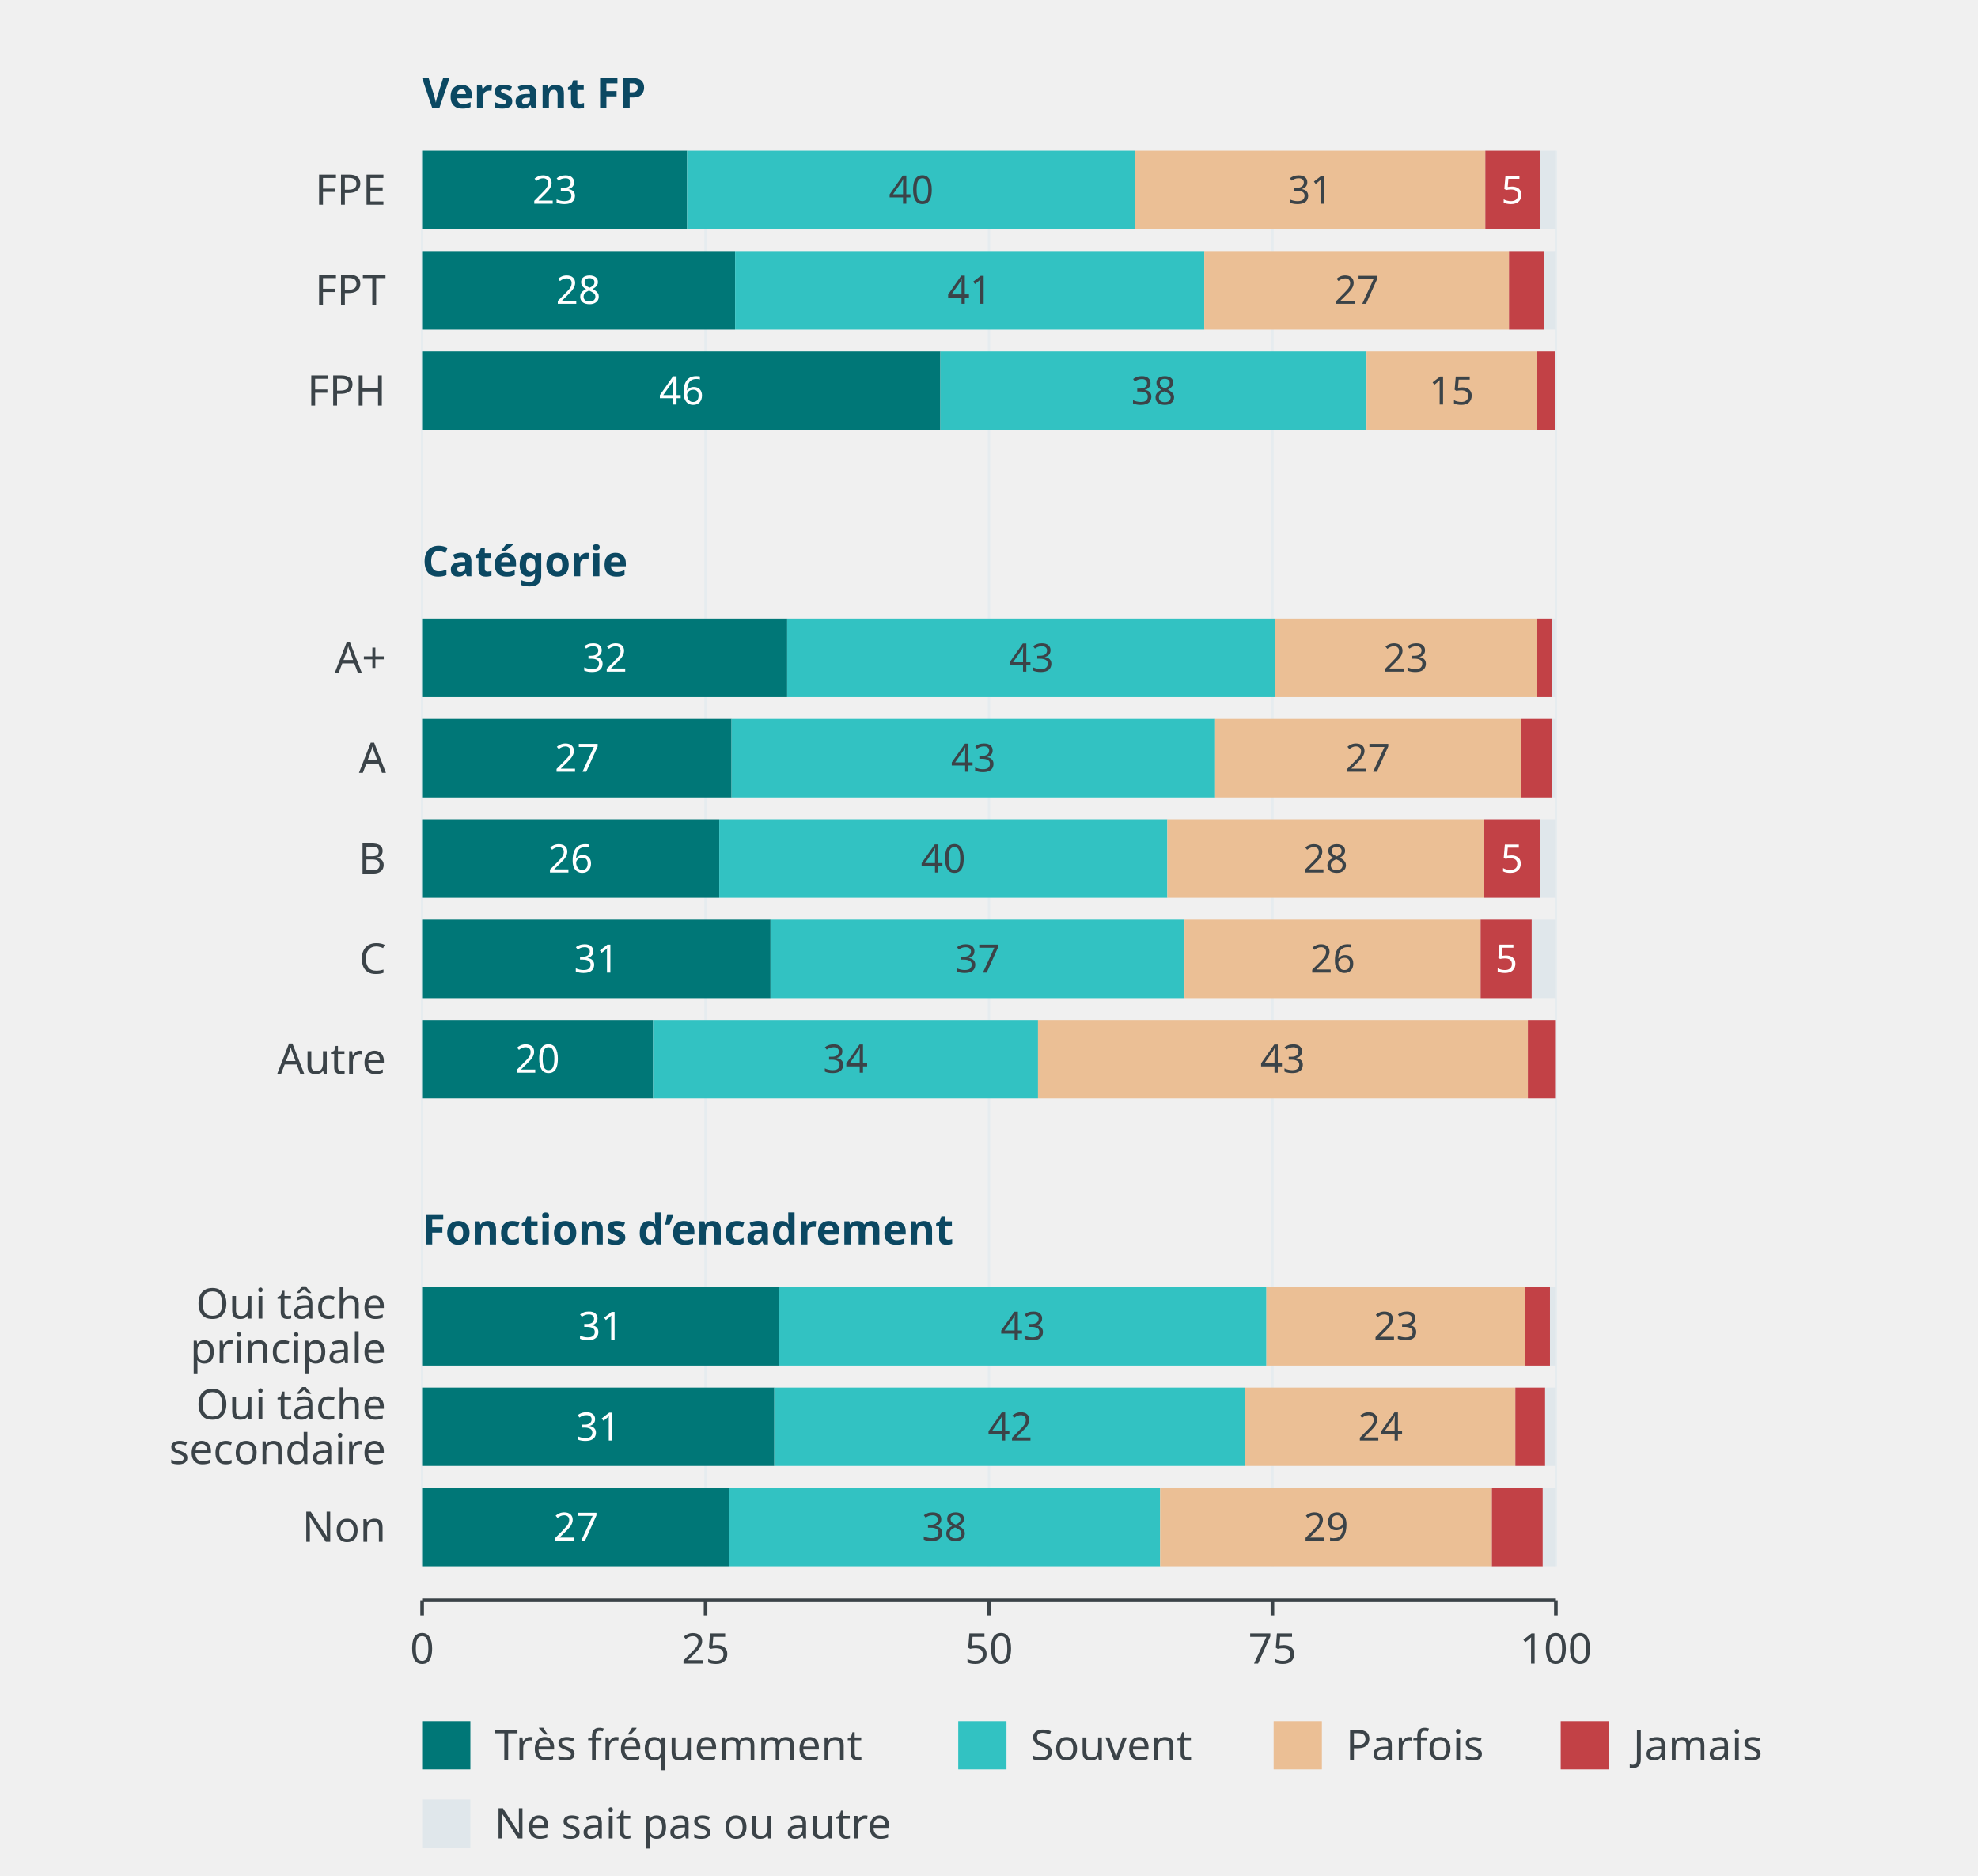
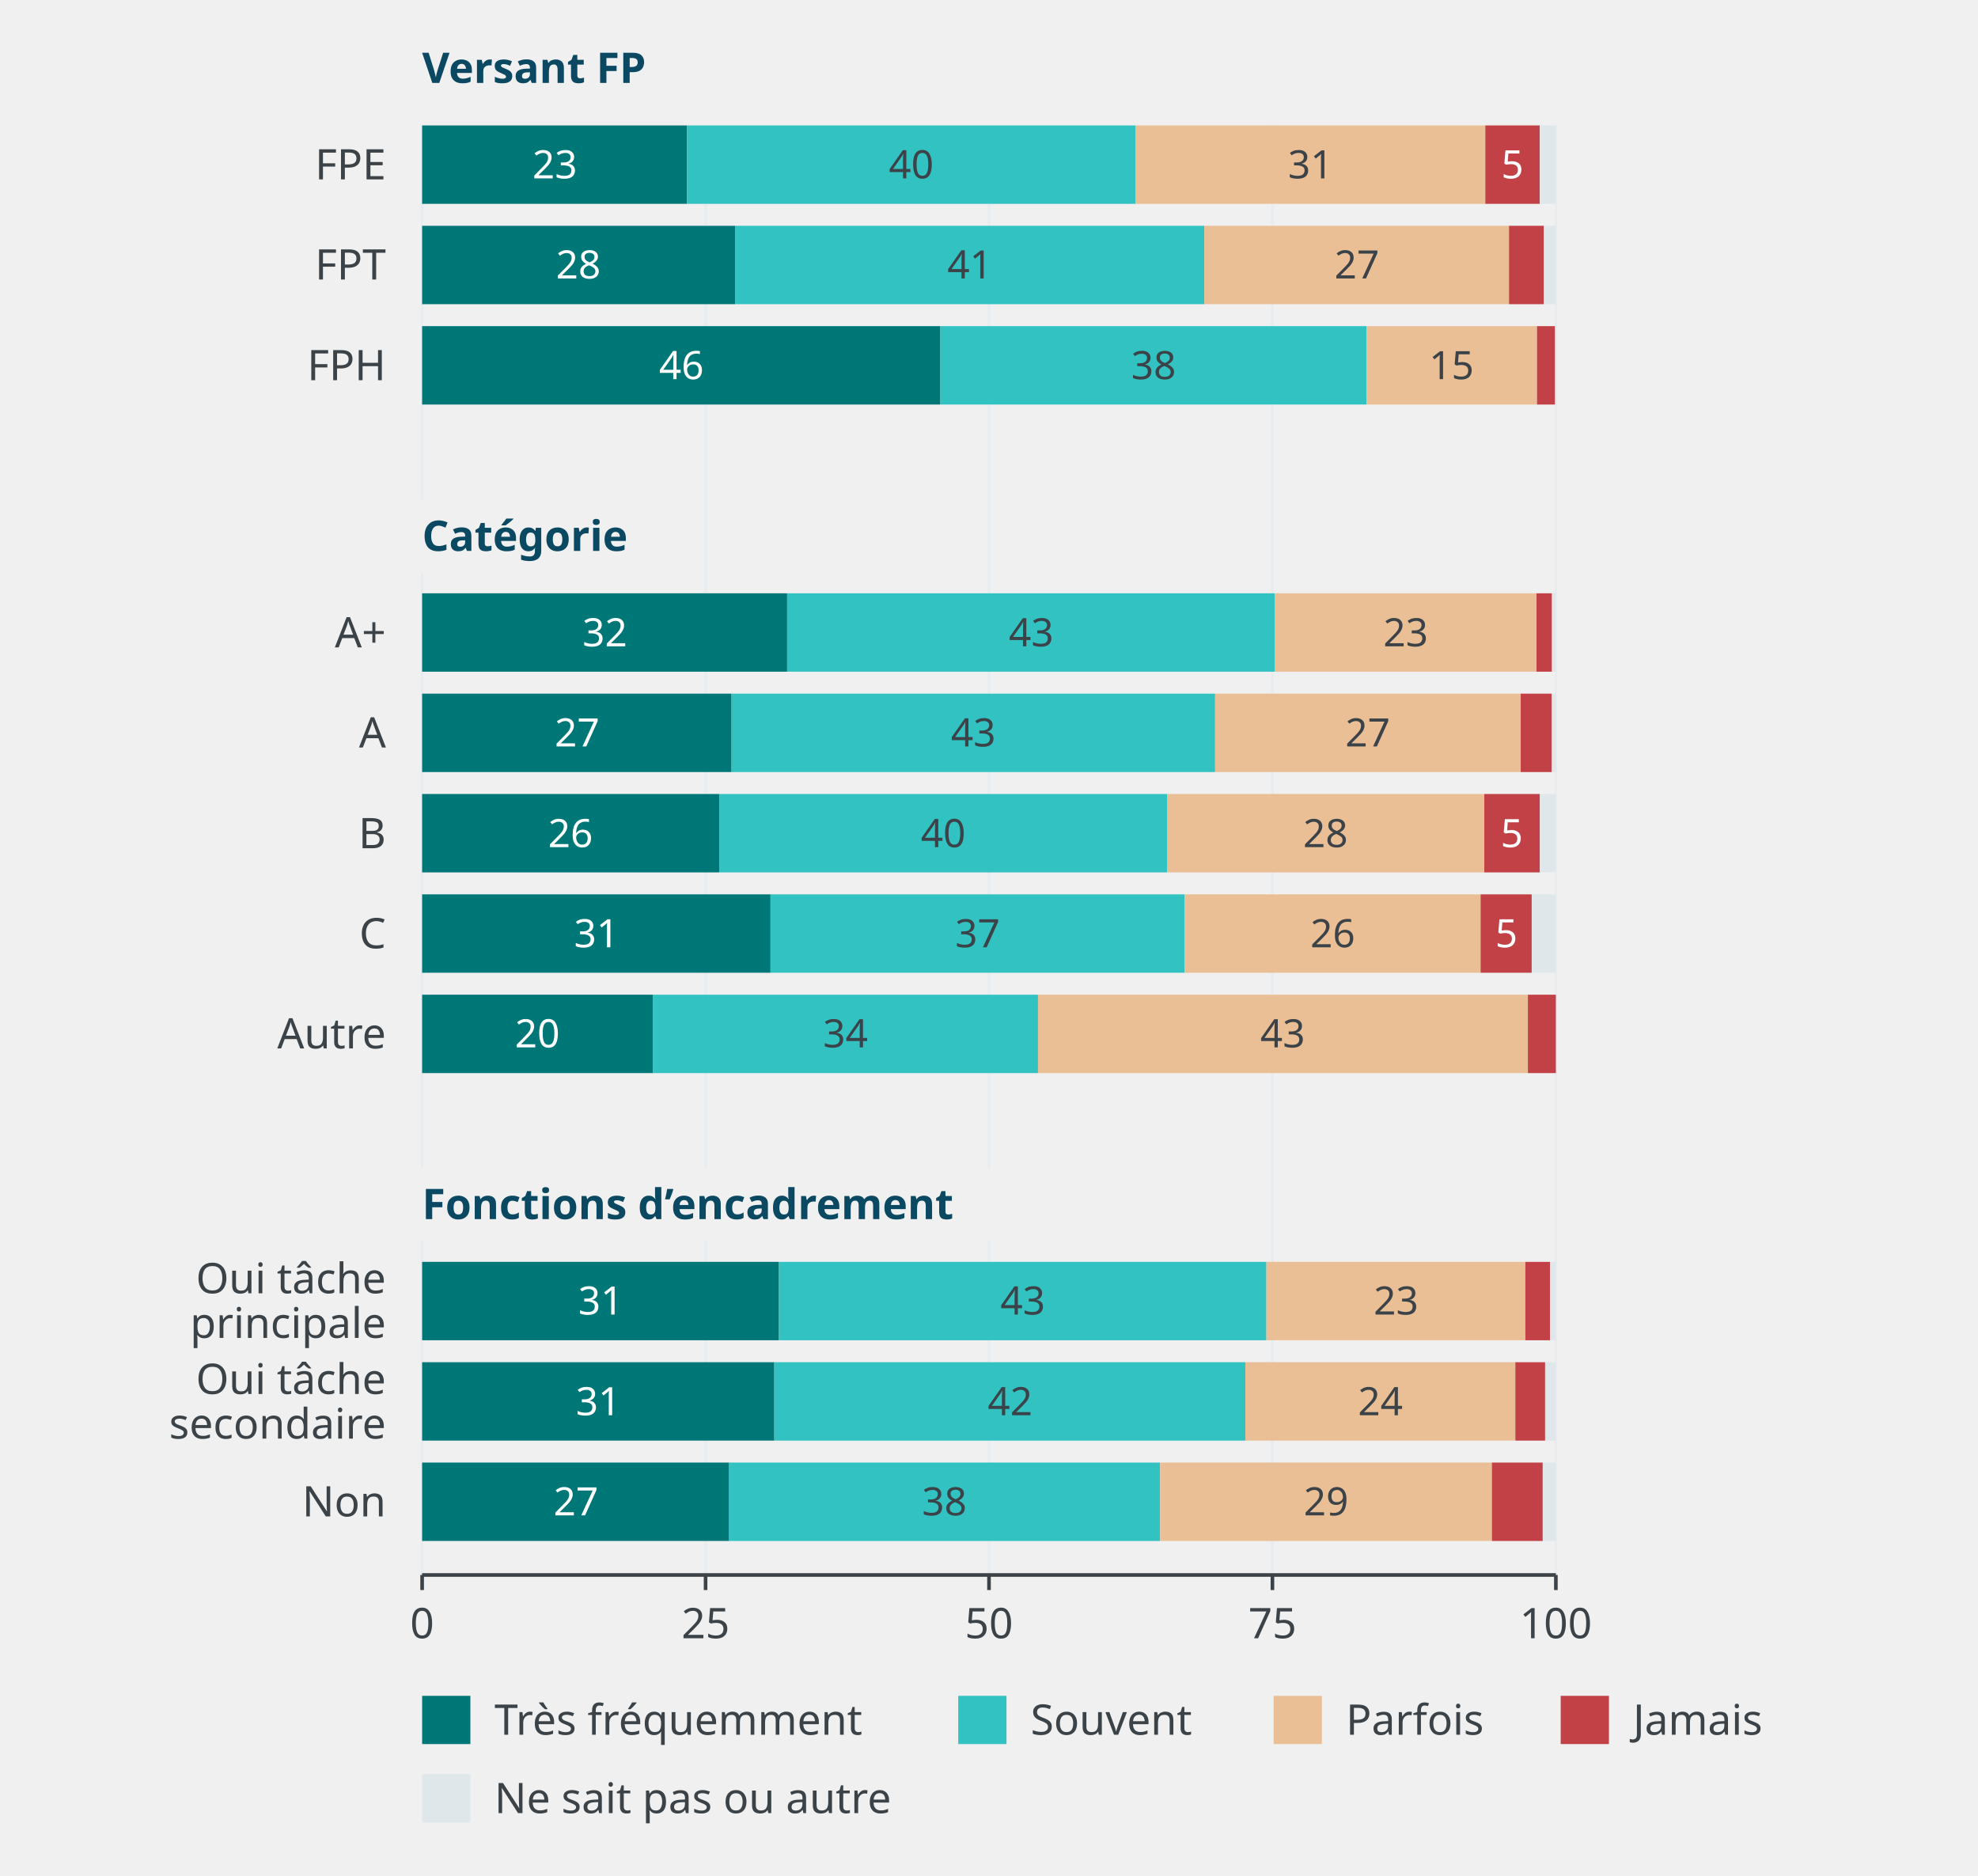
<svg xmlns="http://www.w3.org/2000/svg" width="328pt" height="311pt" viewBox="0 0 328 311" data-axe-x="70.0" data-fin-x="258.0">
-   <line x1="70" x2="70" y1="25.00" y2="259.72" stroke="#E6ECEF" stroke-width="0.4" />
-   <line x1="117" x2="117" y1="25.00" y2="259.72" stroke="#E6ECEF" stroke-width="0.4" />
-   <line x1="164" x2="164" y1="25.00" y2="259.72" stroke="#E6ECEF" stroke-width="0.4" />
-   <line x1="211" x2="211" y1="25.00" y2="259.72" stroke="#E6ECEF" stroke-width="0.4" />
-   <line x1="258" x2="258" y1="25.00" y2="259.72" stroke="#E6ECEF" stroke-width="0.4" />
-   <text x="70.0" y="15.5" dy="0.35em" text-anchor="start" font-family="Poppins-Bold, Poppins" font-weight="700" font-size="7" fill="#0B4862">Versant FP</text>
-   <rect x="70.00" y="25.00" width="43.94" height="13" fill="#007777" />
-   <text x="92.0" y="31.5" dy="0.35em" text-anchor="middle" font-family="Poppins-Regular, Poppins" font-size="6.5" fill="#FFFFFF">23</text>
-   <rect x="113.94" y="25.00" width="74.33" height="13" fill="#32C2C2" />
-   <text x="151.1" y="31.5" dy="0.35em" text-anchor="middle" font-family="Poppins-Regular, Poppins" font-size="6.5" fill="#3B4348">40</text>
-   <rect x="188.27" y="25.00" width="58.03" height="13" fill="#EBBF95" />
-   <text x="217.3" y="31.5" dy="0.35em" text-anchor="middle" font-family="Poppins-Regular, Poppins" font-size="6.5" fill="#3B4348">31</text>
-   <rect x="246.30" y="25.00" width="9.03" height="13" fill="#C24146" />
-   <text x="250.8" y="31.5" dy="0.35em" text-anchor="middle" font-family="Poppins-Regular, Poppins" font-size="6.5" fill="#FFFFFF">5</text>
-   <rect x="255.33" y="25.00" width="2.67" height="13" fill="#E0E7EB" />
-   <text x="64.0" y="31.5" dy="0.35em" text-anchor="end" font-family="Poppins-Regular, Poppins" font-size="7" fill="#3B4348">FPE</text>
-   <rect x="70.00" y="41.64" width="51.90" height="13" fill="#007777" />
-   <text x="95.9" y="48.1" dy="0.35em" text-anchor="middle" font-family="Poppins-Regular, Poppins" font-size="6.5" fill="#FFFFFF">28</text>
-   <rect x="121.90" y="41.64" width="77.81" height="13" fill="#32C2C2" />
-   <text x="160.8" y="48.1" dy="0.35em" text-anchor="middle" font-family="Poppins-Regular, Poppins" font-size="6.5" fill="#3B4348">41</text>
-   <rect x="199.70" y="41.64" width="50.53" height="13" fill="#EBBF95" />
-   <text x="225.0" y="48.1" dy="0.35em" text-anchor="middle" font-family="Poppins-Regular, Poppins" font-size="6.5" fill="#3B4348">27</text>
-   <rect x="250.23" y="41.64" width="5.78" height="13" fill="#C24146" />
-   <rect x="256.01" y="41.64" width="1.99" height="13" fill="#E0E7EB" />
-   <text x="64.0" y="48.1" dy="0.35em" text-anchor="end" font-family="Poppins-Regular, Poppins" font-size="7" fill="#3B4348">FPT</text>
-   <rect x="70.00" y="58.28" width="85.94" height="13" fill="#007777" />
-   <text x="113.0" y="64.8" dy="0.35em" text-anchor="middle" font-family="Poppins-Regular, Poppins" font-size="6.5" fill="#FFFFFF">46</text>
-   <rect x="155.94" y="58.28" width="70.67" height="13" fill="#32C2C2" />
-   <text x="191.3" y="64.8" dy="0.35em" text-anchor="middle" font-family="Poppins-Regular, Poppins" font-size="6.5" fill="#3B4348">38</text>
-   <rect x="226.61" y="58.28" width="28.26" height="13" fill="#EBBF95" />
-   <text x="240.7" y="64.8" dy="0.35em" text-anchor="middle" font-family="Poppins-Regular, Poppins" font-size="6.5" fill="#3B4348">15</text>
-   <rect x="254.87" y="58.28" width="3.00" height="13" fill="#C24146" />
-   <rect x="257.87" y="58.28" width="0.13" height="13" fill="#E0E7EB" />
-   <text x="64.0" y="64.8" dy="0.35em" text-anchor="end" font-family="Poppins-Regular, Poppins" font-size="7" fill="#3B4348">FPH</text>
-   <text x="70.0" y="93.1" dy="0.35em" text-anchor="start" font-family="Poppins-Bold, Poppins" font-weight="700" font-size="7" fill="#0B4862">Catégorie</text>
-   <rect x="70.00" y="102.58" width="60.53" height="13" fill="#007777" />
-   <text x="100.3" y="109.1" dy="0.35em" text-anchor="middle" font-family="Poppins-Regular, Poppins" font-size="6.5" fill="#FFFFFF">32</text>
-   <rect x="130.53" y="102.58" width="80.85" height="13" fill="#32C2C2" />
-   <text x="171.0" y="109.1" dy="0.35em" text-anchor="middle" font-family="Poppins-Regular, Poppins" font-size="6.5" fill="#3B4348">43</text>
-   <rect x="211.37" y="102.58" width="43.42" height="13" fill="#EBBF95" />
-   <text x="233.1" y="109.1" dy="0.35em" text-anchor="middle" font-family="Poppins-Regular, Poppins" font-size="6.5" fill="#3B4348">23</text>
-   <rect x="254.79" y="102.58" width="2.57" height="13" fill="#C24146" />
-   <rect x="257.36" y="102.58" width="0.64" height="13" fill="#E0E7EB" />
-   <text x="64.0" y="109.1" dy="0.35em" text-anchor="end" font-family="Poppins-Regular, Poppins" font-size="7" fill="#3B4348">A+</text>
-   <rect x="70.00" y="119.22" width="51.31" height="13" fill="#007777" />
-   <text x="95.7" y="125.7" dy="0.35em" text-anchor="middle" font-family="Poppins-Regular, Poppins" font-size="6.5" fill="#FFFFFF">27</text>
-   <rect x="121.31" y="119.22" width="80.19" height="13" fill="#32C2C2" />
-   <text x="161.4" y="125.7" dy="0.35em" text-anchor="middle" font-family="Poppins-Regular, Poppins" font-size="6.5" fill="#3B4348">43</text>
-   <rect x="201.50" y="119.22" width="50.67" height="13" fill="#EBBF95" />
-   <text x="226.8" y="125.7" dy="0.35em" text-anchor="middle" font-family="Poppins-Regular, Poppins" font-size="6.5" fill="#3B4348">27</text>
-   <rect x="252.17" y="119.22" width="5.16" height="13" fill="#C24146" />
-   <rect x="257.33" y="119.22" width="0.67" height="13" fill="#E0E7EB" />
-   <text x="64.0" y="125.7" dy="0.35em" text-anchor="end" font-family="Poppins-Regular, Poppins" font-size="7" fill="#3B4348">A</text>
-   <rect x="70.00" y="135.86" width="49.27" height="13" fill="#007777" />
-   <text x="94.6" y="142.4" dy="0.35em" text-anchor="middle" font-family="Poppins-Regular, Poppins" font-size="6.5" fill="#FFFFFF">26</text>
-   <rect x="119.27" y="135.86" width="74.30" height="13" fill="#32C2C2" />
-   <text x="156.4" y="142.4" dy="0.35em" text-anchor="middle" font-family="Poppins-Regular, Poppins" font-size="6.5" fill="#3B4348">40</text>
-   <rect x="193.57" y="135.86" width="52.56" height="13" fill="#EBBF95" />
-   <text x="219.8" y="142.4" dy="0.35em" text-anchor="middle" font-family="Poppins-Regular, Poppins" font-size="6.5" fill="#3B4348">28</text>
-   <rect x="246.13" y="135.86" width="9.22" height="13" fill="#C24146" />
-   <text x="250.7" y="142.4" dy="0.35em" text-anchor="middle" font-family="Poppins-Regular, Poppins" font-size="6.5" fill="#FFFFFF">5</text>
-   <rect x="255.35" y="135.86" width="2.65" height="13" fill="#E0E7EB" />
-   <text x="64.0" y="142.4" dy="0.35em" text-anchor="end" font-family="Poppins-Regular, Poppins" font-size="7" fill="#3B4348">B</text>
-   <rect x="70.00" y="152.50" width="57.77" height="13" fill="#007777" />
-   <text x="98.9" y="159.0" dy="0.35em" text-anchor="middle" font-family="Poppins-Regular, Poppins" font-size="6.5" fill="#FFFFFF">31</text>
-   <rect x="127.77" y="152.50" width="68.65" height="13" fill="#32C2C2" />
-   <text x="162.1" y="159.0" dy="0.35em" text-anchor="middle" font-family="Poppins-Regular, Poppins" font-size="6.5" fill="#3B4348">37</text>
-   <rect x="196.42" y="152.50" width="49.10" height="13" fill="#EBBF95" />
-   <text x="221.0" y="159.0" dy="0.35em" text-anchor="middle" font-family="Poppins-Regular, Poppins" font-size="6.5" fill="#3B4348">26</text>
-   <rect x="245.52" y="152.50" width="8.47" height="13" fill="#C24146" />
-   <text x="249.8" y="159.0" dy="0.35em" text-anchor="middle" font-family="Poppins-Regular, Poppins" font-size="6.5" fill="#FFFFFF">5</text>
-   <rect x="254.00" y="152.50" width="4.00" height="13" fill="#E0E7EB" />
-   <text x="64.0" y="159.0" dy="0.35em" text-anchor="end" font-family="Poppins-Regular, Poppins" font-size="7" fill="#3B4348">C</text>
-   <rect x="70.00" y="169.14" width="38.30" height="13" fill="#007777" />
-   <text x="89.1" y="175.6" dy="0.35em" text-anchor="middle" font-family="Poppins-Regular, Poppins" font-size="6.5" fill="#FFFFFF">20</text>
-   <rect x="108.30" y="169.14" width="63.83" height="13" fill="#32C2C2" />
-   <text x="140.2" y="175.6" dy="0.35em" text-anchor="middle" font-family="Poppins-Regular, Poppins" font-size="6.5" fill="#3B4348">34</text>
-   <rect x="172.12" y="169.14" width="81.23" height="13" fill="#EBBF95" />
-   <text x="212.7" y="175.6" dy="0.35em" text-anchor="middle" font-family="Poppins-Regular, Poppins" font-size="6.5" fill="#3B4348">43</text>
-   <rect x="253.36" y="169.14" width="4.64" height="13" fill="#C24146" />
-   <text x="64.0" y="175.6" dy="0.35em" text-anchor="end" font-family="Poppins-Regular, Poppins" font-size="7" fill="#3B4348">Autre</text>
-   <text x="70.0" y="203.9" dy="0.35em" text-anchor="start" font-family="Poppins-Bold, Poppins" font-weight="700" font-size="7" fill="#0B4862">Fonctions d’encadrement</text>
-   <rect x="70.00" y="213.44" width="59.17" height="13" fill="#007777" />
-   <text x="99.6" y="219.9" dy="0.35em" text-anchor="middle" font-family="Poppins-Regular, Poppins" font-size="6.5" fill="#FFFFFF">31</text>
-   <rect x="129.17" y="213.44" width="80.83" height="13" fill="#32C2C2" />
-   <text x="169.6" y="219.9" dy="0.35em" text-anchor="middle" font-family="Poppins-Regular, Poppins" font-size="6.5" fill="#3B4348">43</text>
-   <rect x="210.00" y="213.44" width="42.94" height="13" fill="#EBBF95" />
-   <text x="231.5" y="219.9" dy="0.35em" text-anchor="middle" font-family="Poppins-Regular, Poppins" font-size="6.5" fill="#3B4348">23</text>
-   <rect x="252.94" y="213.44" width="4.08" height="13" fill="#C24146" />
-   <rect x="257.02" y="213.44" width="0.98" height="13" fill="#E0E7EB" />
-   <text x="64.0" y="216.2" dy="0.35em" text-anchor="end" font-family="Poppins-Regular, Poppins" font-size="7" fill="#3B4348">Oui tâche</text>
-   <text x="64.0" y="223.6" dy="0.35em" text-anchor="end" font-family="Poppins-Regular, Poppins" font-size="7" fill="#3B4348">principale</text>
-   <rect x="70.00" y="230.08" width="58.40" height="13" fill="#007777" />
-   <text x="99.2" y="236.6" dy="0.35em" text-anchor="middle" font-family="Poppins-Regular, Poppins" font-size="6.5" fill="#FFFFFF">31</text>
-   <rect x="128.40" y="230.08" width="78.11" height="13" fill="#32C2C2" />
-   <text x="167.5" y="236.6" dy="0.35em" text-anchor="middle" font-family="Poppins-Regular, Poppins" font-size="6.5" fill="#3B4348">42</text>
-   <rect x="206.51" y="230.08" width="44.77" height="13" fill="#EBBF95" />
-   <text x="228.9" y="236.6" dy="0.35em" text-anchor="middle" font-family="Poppins-Regular, Poppins" font-size="6.5" fill="#3B4348">24</text>
-   <rect x="251.28" y="230.08" width="4.94" height="13" fill="#C24146" />
-   <rect x="256.22" y="230.08" width="1.78" height="13" fill="#E0E7EB" />
-   <text x="64.0" y="232.9" dy="0.35em" text-anchor="end" font-family="Poppins-Regular, Poppins" font-size="7" fill="#3B4348">Oui tâche</text>
-   <text x="64.0" y="240.3" dy="0.35em" text-anchor="end" font-family="Poppins-Regular, Poppins" font-size="7" fill="#3B4348">secondaire</text>
-   <rect x="70.00" y="246.72" width="50.91" height="13" fill="#007777" />
-   <text x="95.5" y="253.2" dy="0.35em" text-anchor="middle" font-family="Poppins-Regular, Poppins" font-size="6.5" fill="#FFFFFF">27</text>
-   <rect x="120.91" y="246.72" width="71.47" height="13" fill="#32C2C2" />
-   <text x="156.6" y="253.2" dy="0.35em" text-anchor="middle" font-family="Poppins-Regular, Poppins" font-size="6.5" fill="#3B4348">38</text>
-   <rect x="192.38" y="246.72" width="55.01" height="13" fill="#EBBF95" />
-   <text x="219.9" y="253.2" dy="0.35em" text-anchor="middle" font-family="Poppins-Regular, Poppins" font-size="6.5" fill="#3B4348">29</text>
-   <rect x="247.39" y="246.72" width="8.43" height="13" fill="#C24146" />
-   <rect x="255.83" y="246.72" width="2.17" height="13" fill="#E0E7EB" />
-   <text x="64.0" y="253.2" dy="0.35em" text-anchor="end" font-family="Poppins-Regular, Poppins" font-size="7" fill="#3B4348">Non</text>
-   <line x1="70" x2="258" y1="265.36" y2="265.36" stroke="#3B4348" stroke-width="0.6" />
-   <line x1="70" x2="70" y1="265.36" y2="267.86" stroke="#3B4348" stroke-width="0.6" />
-   <text x="70.0" y="273.4" dy="0.35em" text-anchor="middle" font-family="Poppins-Regular, Poppins" font-size="7" fill="#3B4348">0</text>
-   <line x1="117" x2="117" y1="265.36" y2="267.86" stroke="#3B4348" stroke-width="0.6" />
-   <text x="117.0" y="273.4" dy="0.35em" text-anchor="middle" font-family="Poppins-Regular, Poppins" font-size="7" fill="#3B4348">25</text>
-   <line x1="164" x2="164" y1="265.36" y2="267.86" stroke="#3B4348" stroke-width="0.6" />
-   <text x="164.0" y="273.4" dy="0.35em" text-anchor="middle" font-family="Poppins-Regular, Poppins" font-size="7" fill="#3B4348">50</text>
-   <line x1="211" x2="211" y1="265.36" y2="267.86" stroke="#3B4348" stroke-width="0.6" />
-   <text x="211.0" y="273.4" dy="0.35em" text-anchor="middle" font-family="Poppins-Regular, Poppins" font-size="7" fill="#3B4348">75</text>
-   <line x1="258" x2="258" y1="265.36" y2="267.86" stroke="#3B4348" stroke-width="0.6" />
-   <text x="258.0" y="273.4" dy="0.35em" text-anchor="middle" font-family="Poppins-Regular, Poppins" font-size="7" fill="#3B4348">100</text>
-   <rect x="70.0" y="285.4" width="8" height="8" fill="#007777" />
-   <text x="82.0" y="289.4" dy="0.35em" text-anchor="start" font-family="Poppins-Regular, Poppins" font-size="7" fill="#3B4348">Très fréquemment</text>
-   <rect x="158.9" y="285.4" width="8" height="8" fill="#32C2C2" />
-   <text x="170.9" y="289.4" dy="0.35em" text-anchor="start" font-family="Poppins-Regular, Poppins" font-size="7" fill="#3B4348">Souvent</text>
-   <rect x="211.2" y="285.4" width="8" height="8" fill="#EBBF95" />
-   <text x="223.2" y="289.4" dy="0.35em" text-anchor="start" font-family="Poppins-Regular, Poppins" font-size="7" fill="#3B4348">Parfois</text>
-   <rect x="258.8" y="285.4" width="8" height="8" fill="#C24146" />
-   <text x="270.8" y="289.4" dy="0.35em" text-anchor="start" font-family="Poppins-Regular, Poppins" font-size="7" fill="#3B4348">Jamais</text>
-   <rect x="70.0" y="298.4" width="8" height="8" fill="#E0E7EB" />
-   <text x="82.0" y="302.4" dy="0.35em" text-anchor="start" font-family="Poppins-Regular, Poppins" font-size="7" fill="#3B4348">Ne sait pas ou autre</text>
+   <g transform="translate(0,-4.2)">
+     <line x1="70" x2="70" y1="25.00" y2="87.08" stroke="#E6ECEF" stroke-width="0.4" />
+     <line x1="70" x2="70" y1="99.08" y2="197.94" stroke="#E6ECEF" stroke-width="0.4" />
+     <line x1="70" x2="70" y1="209.94" y2="265.36" stroke="#E6ECEF" stroke-width="0.4" />
+     <line x1="117" x2="117" y1="25.00" y2="197.94" stroke="#E6ECEF" stroke-width="0.4" />
+     <line x1="117" x2="117" y1="209.94" y2="265.36" stroke="#E6ECEF" stroke-width="0.4" />
+     <line x1="164" x2="164" y1="25.00" y2="197.94" stroke="#E6ECEF" stroke-width="0.4" />
+     <line x1="164" x2="164" y1="209.94" y2="265.36" stroke="#E6ECEF" stroke-width="0.4" />
+     <line x1="211" x2="211" y1="25.00" y2="265.36" stroke="#E6ECEF" stroke-width="0.4" />
+     <line x1="258" x2="258" y1="25.00" y2="265.36" stroke="#E6ECEF" stroke-width="0.4" />
+     <text x="70.0" y="15.5" dy="0.35em" text-anchor="start" font-family="Poppins-Bold, Poppins" font-weight="700" font-size="7" fill="#0B4862">Versant FP</text>
+     <rect x="70.00" y="25.00" width="43.94" height="13" fill="#007777" />
+     <text x="92.0" y="31.5" dy="0.35em" text-anchor="middle" font-family="Poppins-Regular, Poppins" font-size="6.5" fill="#FFFFFF">23</text>
+     <rect x="113.94" y="25.00" width="74.33" height="13" fill="#32C2C2" />
+     <text x="151.1" y="31.5" dy="0.35em" text-anchor="middle" font-family="Poppins-Regular, Poppins" font-size="6.5" fill="#3B4348">40</text>
+     <rect x="188.27" y="25.00" width="58.03" height="13" fill="#EBBF95" />
+     <text x="217.3" y="31.5" dy="0.35em" text-anchor="middle" font-family="Poppins-Regular, Poppins" font-size="6.5" fill="#3B4348">31</text>
+     <rect x="246.30" y="25.00" width="9.03" height="13" fill="#C24146" />
+     <text x="250.8" y="31.5" dy="0.35em" text-anchor="middle" font-family="Poppins-Regular, Poppins" font-size="6.5" fill="#FFFFFF">5</text>
+     <rect x="255.33" y="25.00" width="2.67" height="13" fill="#E0E7EB" />
+     <text x="64.0" y="31.5" dy="0.35em" text-anchor="end" font-family="Poppins-Regular, Poppins" font-size="7" fill="#3B4348">FPE</text>
+     <rect x="70.00" y="41.64" width="51.90" height="13" fill="#007777" />
+     <text x="95.9" y="48.1" dy="0.35em" text-anchor="middle" font-family="Poppins-Regular, Poppins" font-size="6.5" fill="#FFFFFF">28</text>
+     <rect x="121.90" y="41.64" width="77.81" height="13" fill="#32C2C2" />
+     <text x="160.8" y="48.1" dy="0.35em" text-anchor="middle" font-family="Poppins-Regular, Poppins" font-size="6.5" fill="#3B4348">41</text>
+     <rect x="199.70" y="41.64" width="50.53" height="13" fill="#EBBF95" />
+     <text x="225.0" y="48.1" dy="0.35em" text-anchor="middle" font-family="Poppins-Regular, Poppins" font-size="6.5" fill="#3B4348">27</text>
+     <rect x="250.23" y="41.64" width="5.78" height="13" fill="#C24146" />
+     <rect x="256.01" y="41.64" width="1.99" height="13" fill="#E0E7EB" />
+     <text x="64.0" y="48.1" dy="0.35em" text-anchor="end" font-family="Poppins-Regular, Poppins" font-size="7" fill="#3B4348">FPT</text>
+     <rect x="70.00" y="58.28" width="85.94" height="13" fill="#007777" />
+     <text x="113.0" y="64.8" dy="0.35em" text-anchor="middle" font-family="Poppins-Regular, Poppins" font-size="6.5" fill="#FFFFFF">46</text>
+     <rect x="155.94" y="58.28" width="70.67" height="13" fill="#32C2C2" />
+     <text x="191.3" y="64.8" dy="0.35em" text-anchor="middle" font-family="Poppins-Regular, Poppins" font-size="6.5" fill="#3B4348">38</text>
+     <rect x="226.61" y="58.28" width="28.26" height="13" fill="#EBBF95" />
+     <text x="240.7" y="64.8" dy="0.35em" text-anchor="middle" font-family="Poppins-Regular, Poppins" font-size="6.5" fill="#3B4348">15</text>
+     <rect x="254.87" y="58.28" width="3.00" height="13" fill="#C24146" />
+     <rect x="257.87" y="58.28" width="0.13" height="13" fill="#E0E7EB" />
+     <text x="64.0" y="64.8" dy="0.35em" text-anchor="end" font-family="Poppins-Regular, Poppins" font-size="7" fill="#3B4348">FPH</text>
+     <text x="70.0" y="93.1" dy="0.35em" text-anchor="start" font-family="Poppins-Bold, Poppins" font-weight="700" font-size="7" fill="#0B4862">Catégorie</text>
+     <rect x="70.00" y="102.58" width="60.53" height="13" fill="#007777" />
+     <text x="100.3" y="109.1" dy="0.35em" text-anchor="middle" font-family="Poppins-Regular, Poppins" font-size="6.5" fill="#FFFFFF">32</text>
+     <rect x="130.53" y="102.58" width="80.85" height="13" fill="#32C2C2" />
+     <text x="171.0" y="109.1" dy="0.35em" text-anchor="middle" font-family="Poppins-Regular, Poppins" font-size="6.5" fill="#3B4348">43</text>
+     <rect x="211.37" y="102.58" width="43.42" height="13" fill="#EBBF95" />
+     <text x="233.1" y="109.1" dy="0.35em" text-anchor="middle" font-family="Poppins-Regular, Poppins" font-size="6.5" fill="#3B4348">23</text>
+     <rect x="254.79" y="102.58" width="2.57" height="13" fill="#C24146" />
+     <rect x="257.36" y="102.58" width="0.64" height="13" fill="#E0E7EB" />
+     <text x="64.0" y="109.1" dy="0.35em" text-anchor="end" font-family="Poppins-Regular, Poppins" font-size="7" fill="#3B4348">A+</text>
+     <rect x="70.00" y="119.22" width="51.31" height="13" fill="#007777" />
+     <text x="95.7" y="125.7" dy="0.35em" text-anchor="middle" font-family="Poppins-Regular, Poppins" font-size="6.5" fill="#FFFFFF">27</text>
+     <rect x="121.31" y="119.22" width="80.19" height="13" fill="#32C2C2" />
+     <text x="161.4" y="125.7" dy="0.35em" text-anchor="middle" font-family="Poppins-Regular, Poppins" font-size="6.5" fill="#3B4348">43</text>
+     <rect x="201.50" y="119.22" width="50.67" height="13" fill="#EBBF95" />
+     <text x="226.8" y="125.7" dy="0.35em" text-anchor="middle" font-family="Poppins-Regular, Poppins" font-size="6.5" fill="#3B4348">27</text>
+     <rect x="252.17" y="119.22" width="5.16" height="13" fill="#C24146" />
+     <rect x="257.33" y="119.22" width="0.67" height="13" fill="#E0E7EB" />
+     <text x="64.0" y="125.7" dy="0.35em" text-anchor="end" font-family="Poppins-Regular, Poppins" font-size="7" fill="#3B4348">A</text>
+     <rect x="70.00" y="135.86" width="49.27" height="13" fill="#007777" />
+     <text x="94.6" y="142.4" dy="0.35em" text-anchor="middle" font-family="Poppins-Regular, Poppins" font-size="6.5" fill="#FFFFFF">26</text>
+     <rect x="119.27" y="135.86" width="74.30" height="13" fill="#32C2C2" />
+     <text x="156.4" y="142.4" dy="0.35em" text-anchor="middle" font-family="Poppins-Regular, Poppins" font-size="6.5" fill="#3B4348">40</text>
+     <rect x="193.57" y="135.86" width="52.56" height="13" fill="#EBBF95" />
+     <text x="219.8" y="142.4" dy="0.35em" text-anchor="middle" font-family="Poppins-Regular, Poppins" font-size="6.5" fill="#3B4348">28</text>
+     <rect x="246.13" y="135.86" width="9.22" height="13" fill="#C24146" />
+     <text x="250.7" y="142.4" dy="0.35em" text-anchor="middle" font-family="Poppins-Regular, Poppins" font-size="6.5" fill="#FFFFFF">5</text>
+     <rect x="255.35" y="135.86" width="2.65" height="13" fill="#E0E7EB" />
+     <text x="64.0" y="142.4" dy="0.35em" text-anchor="end" font-family="Poppins-Regular, Poppins" font-size="7" fill="#3B4348">B</text>
+     <rect x="70.00" y="152.50" width="57.77" height="13" fill="#007777" />
+     <text x="98.9" y="159.0" dy="0.35em" text-anchor="middle" font-family="Poppins-Regular, Poppins" font-size="6.5" fill="#FFFFFF">31</text>
+     <rect x="127.77" y="152.50" width="68.65" height="13" fill="#32C2C2" />
+     <text x="162.1" y="159.0" dy="0.35em" text-anchor="middle" font-family="Poppins-Regular, Poppins" font-size="6.5" fill="#3B4348">37</text>
+     <rect x="196.42" y="152.50" width="49.10" height="13" fill="#EBBF95" />
+     <text x="221.0" y="159.0" dy="0.35em" text-anchor="middle" font-family="Poppins-Regular, Poppins" font-size="6.5" fill="#3B4348">26</text>
+     <rect x="245.52" y="152.50" width="8.47" height="13" fill="#C24146" />
+     <text x="249.8" y="159.0" dy="0.35em" text-anchor="middle" font-family="Poppins-Regular, Poppins" font-size="6.5" fill="#FFFFFF">5</text>
+     <rect x="254.00" y="152.50" width="4.00" height="13" fill="#E0E7EB" />
+     <text x="64.0" y="159.0" dy="0.35em" text-anchor="end" font-family="Poppins-Regular, Poppins" font-size="7" fill="#3B4348">C</text>
+     <rect x="70.00" y="169.14" width="38.30" height="13" fill="#007777" />
+     <text x="89.1" y="175.6" dy="0.35em" text-anchor="middle" font-family="Poppins-Regular, Poppins" font-size="6.5" fill="#FFFFFF">20</text>
+     <rect x="108.30" y="169.14" width="63.83" height="13" fill="#32C2C2" />
+     <text x="140.2" y="175.6" dy="0.35em" text-anchor="middle" font-family="Poppins-Regular, Poppins" font-size="6.5" fill="#3B4348">34</text>
+     <rect x="172.12" y="169.14" width="81.23" height="13" fill="#EBBF95" />
+     <text x="212.7" y="175.6" dy="0.35em" text-anchor="middle" font-family="Poppins-Regular, Poppins" font-size="6.5" fill="#3B4348">43</text>
+     <rect x="253.36" y="169.14" width="4.64" height="13" fill="#C24146" />
+     <text x="64.0" y="175.6" dy="0.35em" text-anchor="end" font-family="Poppins-Regular, Poppins" font-size="7" fill="#3B4348">Autre</text>
+     <text x="70.0" y="203.9" dy="0.35em" text-anchor="start" font-family="Poppins-Bold, Poppins" font-weight="700" font-size="7" fill="#0B4862">Fonctions d’encadrement</text>
+     <rect x="70.00" y="213.44" width="59.17" height="13" fill="#007777" />
+     <text x="99.6" y="219.9" dy="0.35em" text-anchor="middle" font-family="Poppins-Regular, Poppins" font-size="6.5" fill="#FFFFFF">31</text>
+     <rect x="129.17" y="213.44" width="80.83" height="13" fill="#32C2C2" />
+     <text x="169.6" y="219.9" dy="0.35em" text-anchor="middle" font-family="Poppins-Regular, Poppins" font-size="6.5" fill="#3B4348">43</text>
+     <rect x="210.00" y="213.44" width="42.94" height="13" fill="#EBBF95" />
+     <text x="231.5" y="219.9" dy="0.35em" text-anchor="middle" font-family="Poppins-Regular, Poppins" font-size="6.5" fill="#3B4348">23</text>
+     <rect x="252.94" y="213.44" width="4.08" height="13" fill="#C24146" />
+     <rect x="257.02" y="213.44" width="0.98" height="13" fill="#E0E7EB" />
+     <text x="64.0" y="216.2" dy="0.35em" text-anchor="end" font-family="Poppins-Regular, Poppins" font-size="7" fill="#3B4348">Oui tâche</text>
+     <text x="64.0" y="223.6" dy="0.35em" text-anchor="end" font-family="Poppins-Regular, Poppins" font-size="7" fill="#3B4348">principale</text>
+     <rect x="70.00" y="230.08" width="58.40" height="13" fill="#007777" />
+     <text x="99.2" y="236.6" dy="0.35em" text-anchor="middle" font-family="Poppins-Regular, Poppins" font-size="6.5" fill="#FFFFFF">31</text>
+     <rect x="128.40" y="230.08" width="78.11" height="13" fill="#32C2C2" />
+     <text x="167.5" y="236.6" dy="0.35em" text-anchor="middle" font-family="Poppins-Regular, Poppins" font-size="6.5" fill="#3B4348">42</text>
+     <rect x="206.51" y="230.08" width="44.77" height="13" fill="#EBBF95" />
+     <text x="228.9" y="236.6" dy="0.35em" text-anchor="middle" font-family="Poppins-Regular, Poppins" font-size="6.5" fill="#3B4348">24</text>
+     <rect x="251.28" y="230.08" width="4.94" height="13" fill="#C24146" />
+     <rect x="256.22" y="230.08" width="1.78" height="13" fill="#E0E7EB" />
+     <text x="64.0" y="232.9" dy="0.35em" text-anchor="end" font-family="Poppins-Regular, Poppins" font-size="7" fill="#3B4348">Oui tâche</text>
+     <text x="64.0" y="240.3" dy="0.35em" text-anchor="end" font-family="Poppins-Regular, Poppins" font-size="7" fill="#3B4348">secondaire</text>
+     <rect x="70.00" y="246.72" width="50.91" height="13" fill="#007777" />
+     <text x="95.5" y="253.2" dy="0.35em" text-anchor="middle" font-family="Poppins-Regular, Poppins" font-size="6.5" fill="#FFFFFF">27</text>
+     <rect x="120.91" y="246.72" width="71.47" height="13" fill="#32C2C2" />
+     <text x="156.6" y="253.2" dy="0.35em" text-anchor="middle" font-family="Poppins-Regular, Poppins" font-size="6.5" fill="#3B4348">38</text>
+     <rect x="192.38" y="246.72" width="55.01" height="13" fill="#EBBF95" />
+     <text x="219.9" y="253.2" dy="0.35em" text-anchor="middle" font-family="Poppins-Regular, Poppins" font-size="6.5" fill="#3B4348">29</text>
+     <rect x="247.39" y="246.72" width="8.43" height="13" fill="#C24146" />
+     <rect x="255.83" y="246.72" width="2.17" height="13" fill="#E0E7EB" />
+     <text x="64.0" y="253.2" dy="0.35em" text-anchor="end" font-family="Poppins-Regular, Poppins" font-size="7" fill="#3B4348">Non</text>
+     <line x1="70" x2="258" y1="265.36" y2="265.36" stroke="#3B4348" stroke-width="0.6" />
+     <line x1="70" x2="70" y1="265.36" y2="267.86" stroke="#3B4348" stroke-width="0.6" />
+     <text x="70.0" y="273.4" dy="0.35em" text-anchor="middle" font-family="Poppins-Regular, Poppins" font-size="7" fill="#3B4348">0</text>
+     <line x1="117" x2="117" y1="265.36" y2="267.86" stroke="#3B4348" stroke-width="0.6" />
+     <text x="117.0" y="273.4" dy="0.35em" text-anchor="middle" font-family="Poppins-Regular, Poppins" font-size="7" fill="#3B4348">25</text>
+     <line x1="164" x2="164" y1="265.36" y2="267.86" stroke="#3B4348" stroke-width="0.6" />
+     <text x="164.0" y="273.4" dy="0.35em" text-anchor="middle" font-family="Poppins-Regular, Poppins" font-size="7" fill="#3B4348">50</text>
+     <line x1="211" x2="211" y1="265.36" y2="267.86" stroke="#3B4348" stroke-width="0.6" />
+     <text x="211.0" y="273.4" dy="0.35em" text-anchor="middle" font-family="Poppins-Regular, Poppins" font-size="7" fill="#3B4348">75</text>
+     <line x1="258" x2="258" y1="265.36" y2="267.86" stroke="#3B4348" stroke-width="0.6" />
+     <text x="258.0" y="273.4" dy="0.35em" text-anchor="middle" font-family="Poppins-Regular, Poppins" font-size="7" fill="#3B4348">100</text>
+     <rect x="70.0" y="285.4" width="8" height="8" fill="#007777" />
+     <text x="82.0" y="289.4" dy="0.35em" text-anchor="start" font-family="Poppins-Regular, Poppins" font-size="7" fill="#3B4348">Très fréquemment</text>
+     <rect x="158.9" y="285.4" width="8" height="8" fill="#32C2C2" />
+     <text x="170.9" y="289.4" dy="0.35em" text-anchor="start" font-family="Poppins-Regular, Poppins" font-size="7" fill="#3B4348">Souvent</text>
+     <rect x="211.2" y="285.4" width="8" height="8" fill="#EBBF95" />
+     <text x="223.2" y="289.4" dy="0.35em" text-anchor="start" font-family="Poppins-Regular, Poppins" font-size="7" fill="#3B4348">Parfois</text>
+     <rect x="258.8" y="285.4" width="8" height="8" fill="#C24146" />
+     <text x="270.8" y="289.4" dy="0.35em" text-anchor="start" font-family="Poppins-Regular, Poppins" font-size="7" fill="#3B4348">Jamais</text>
+     <rect x="70.0" y="298.4" width="8" height="8" fill="#E0E7EB" />
+     <text x="82.0" y="302.4" dy="0.35em" text-anchor="start" font-family="Poppins-Regular, Poppins" font-size="7" fill="#3B4348">Ne sait pas ou autre</text>
+   </g>
</svg>
